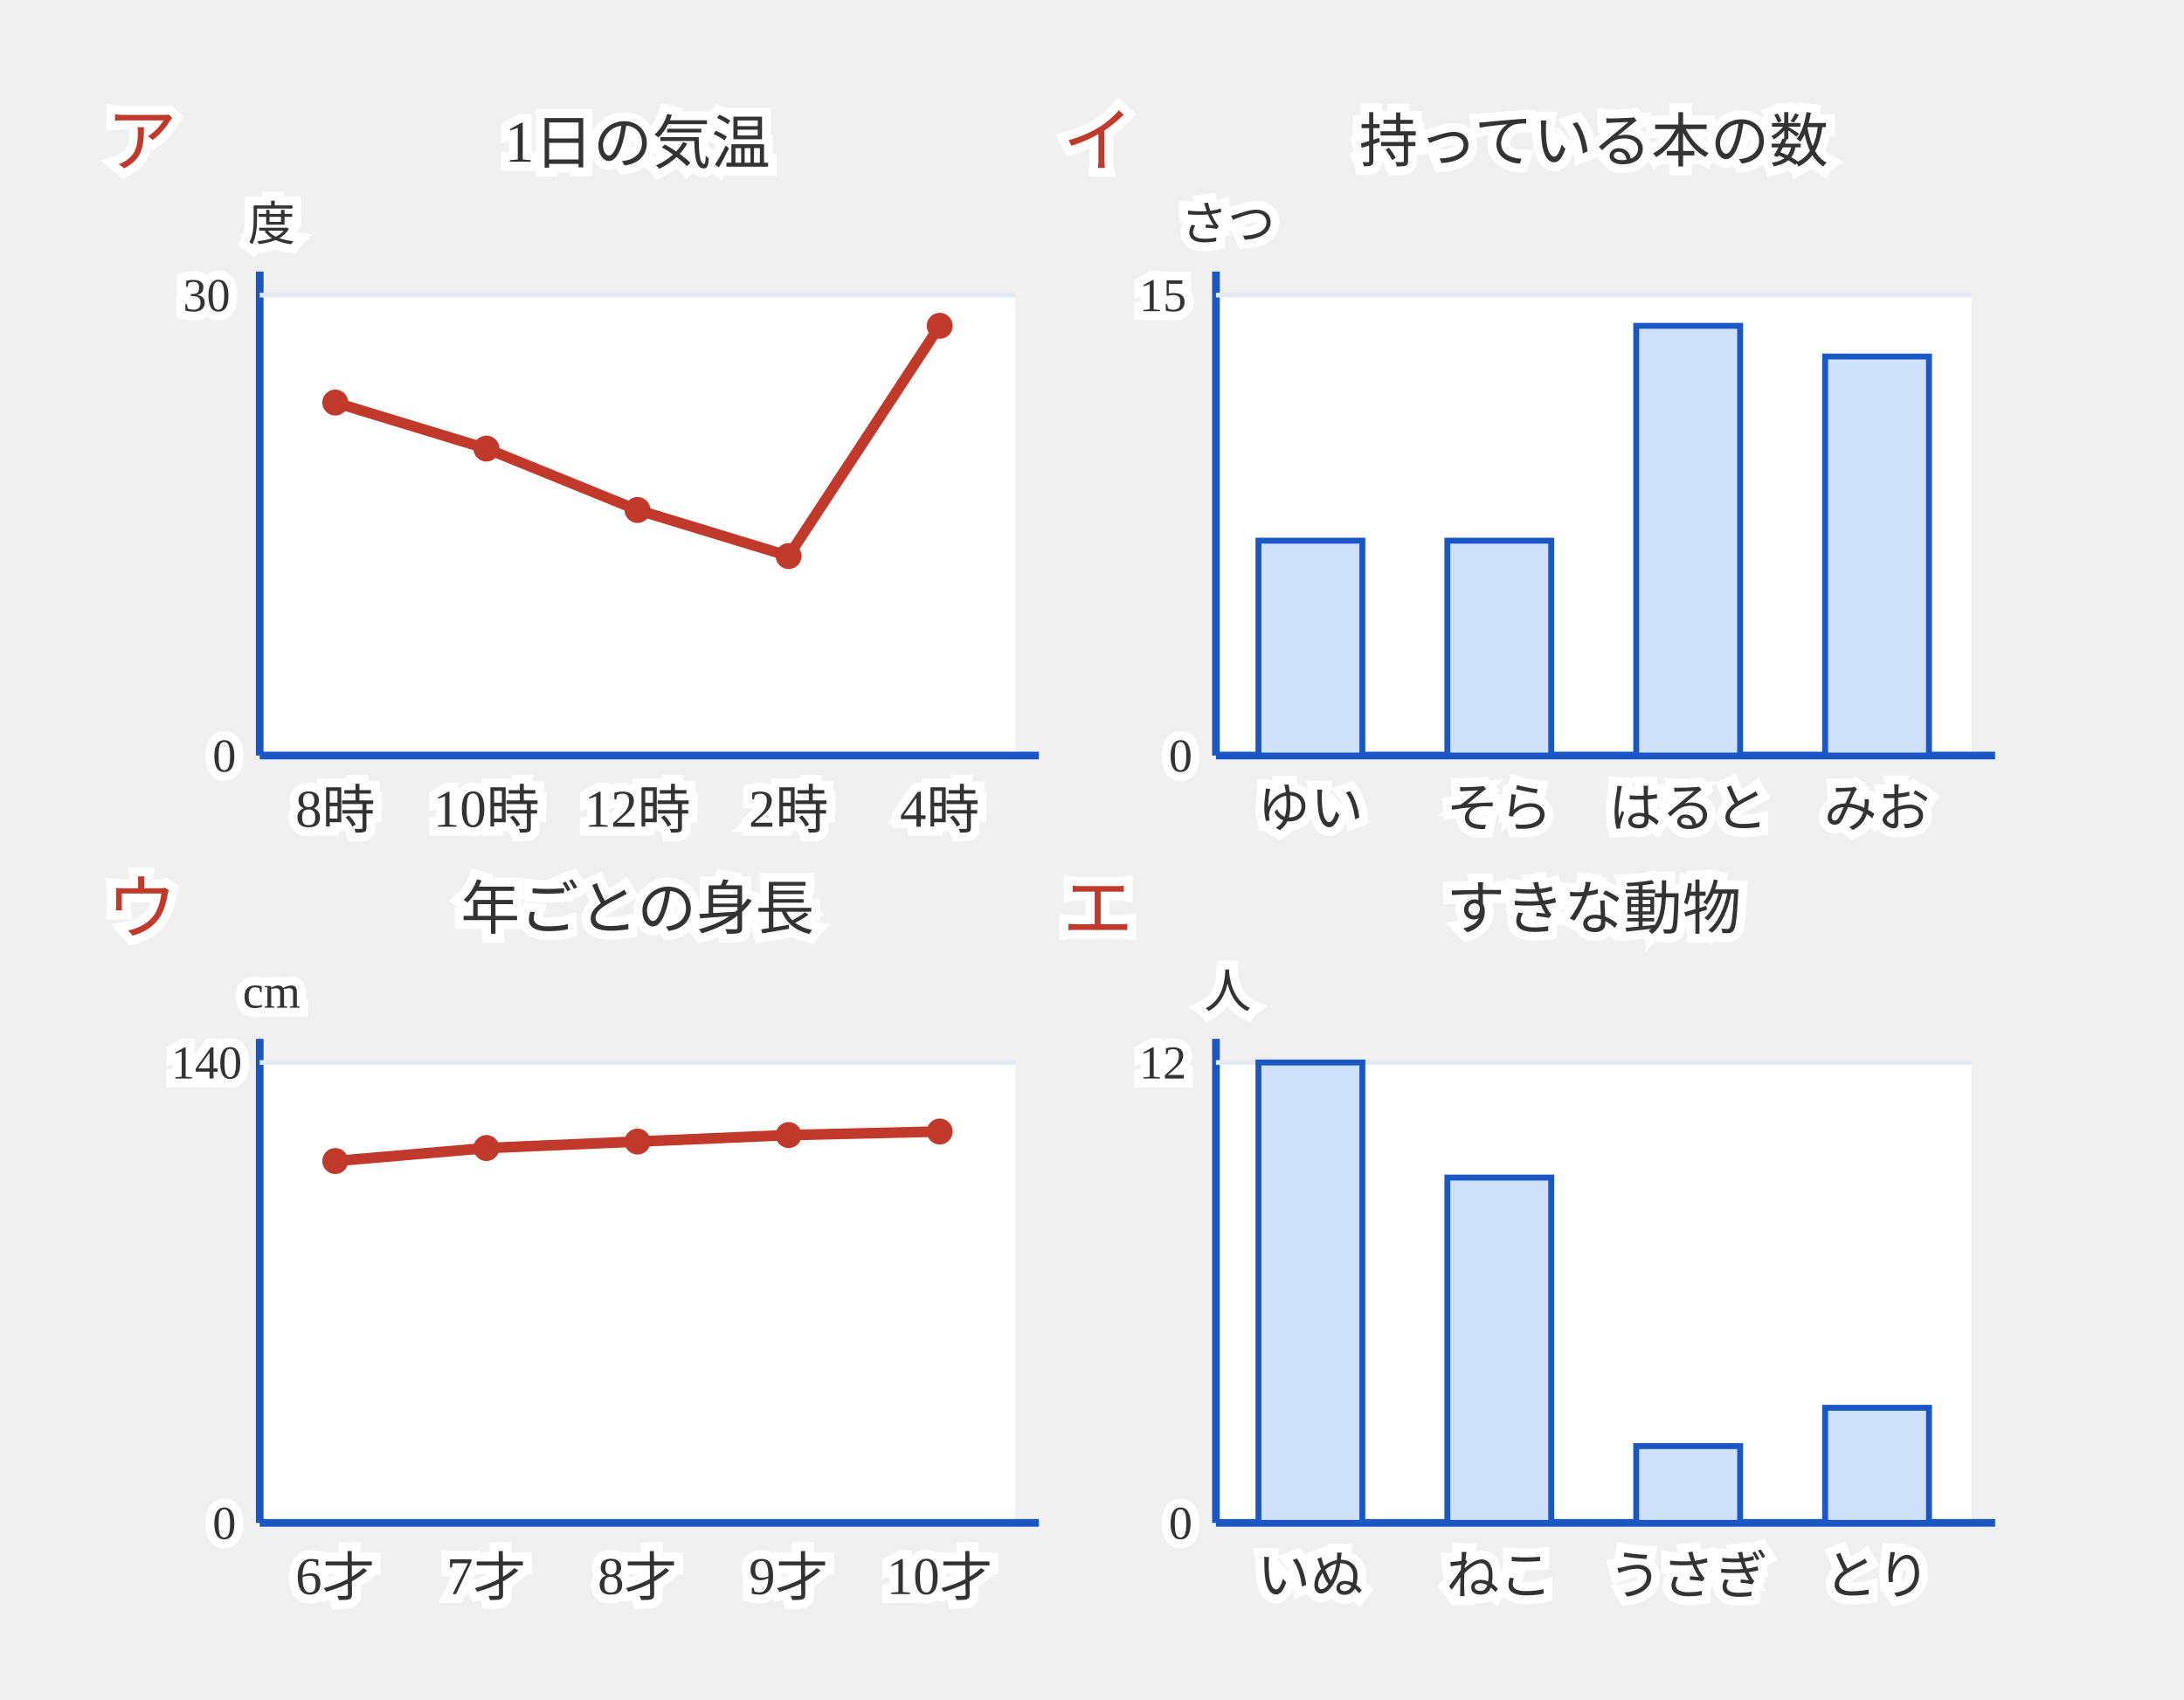
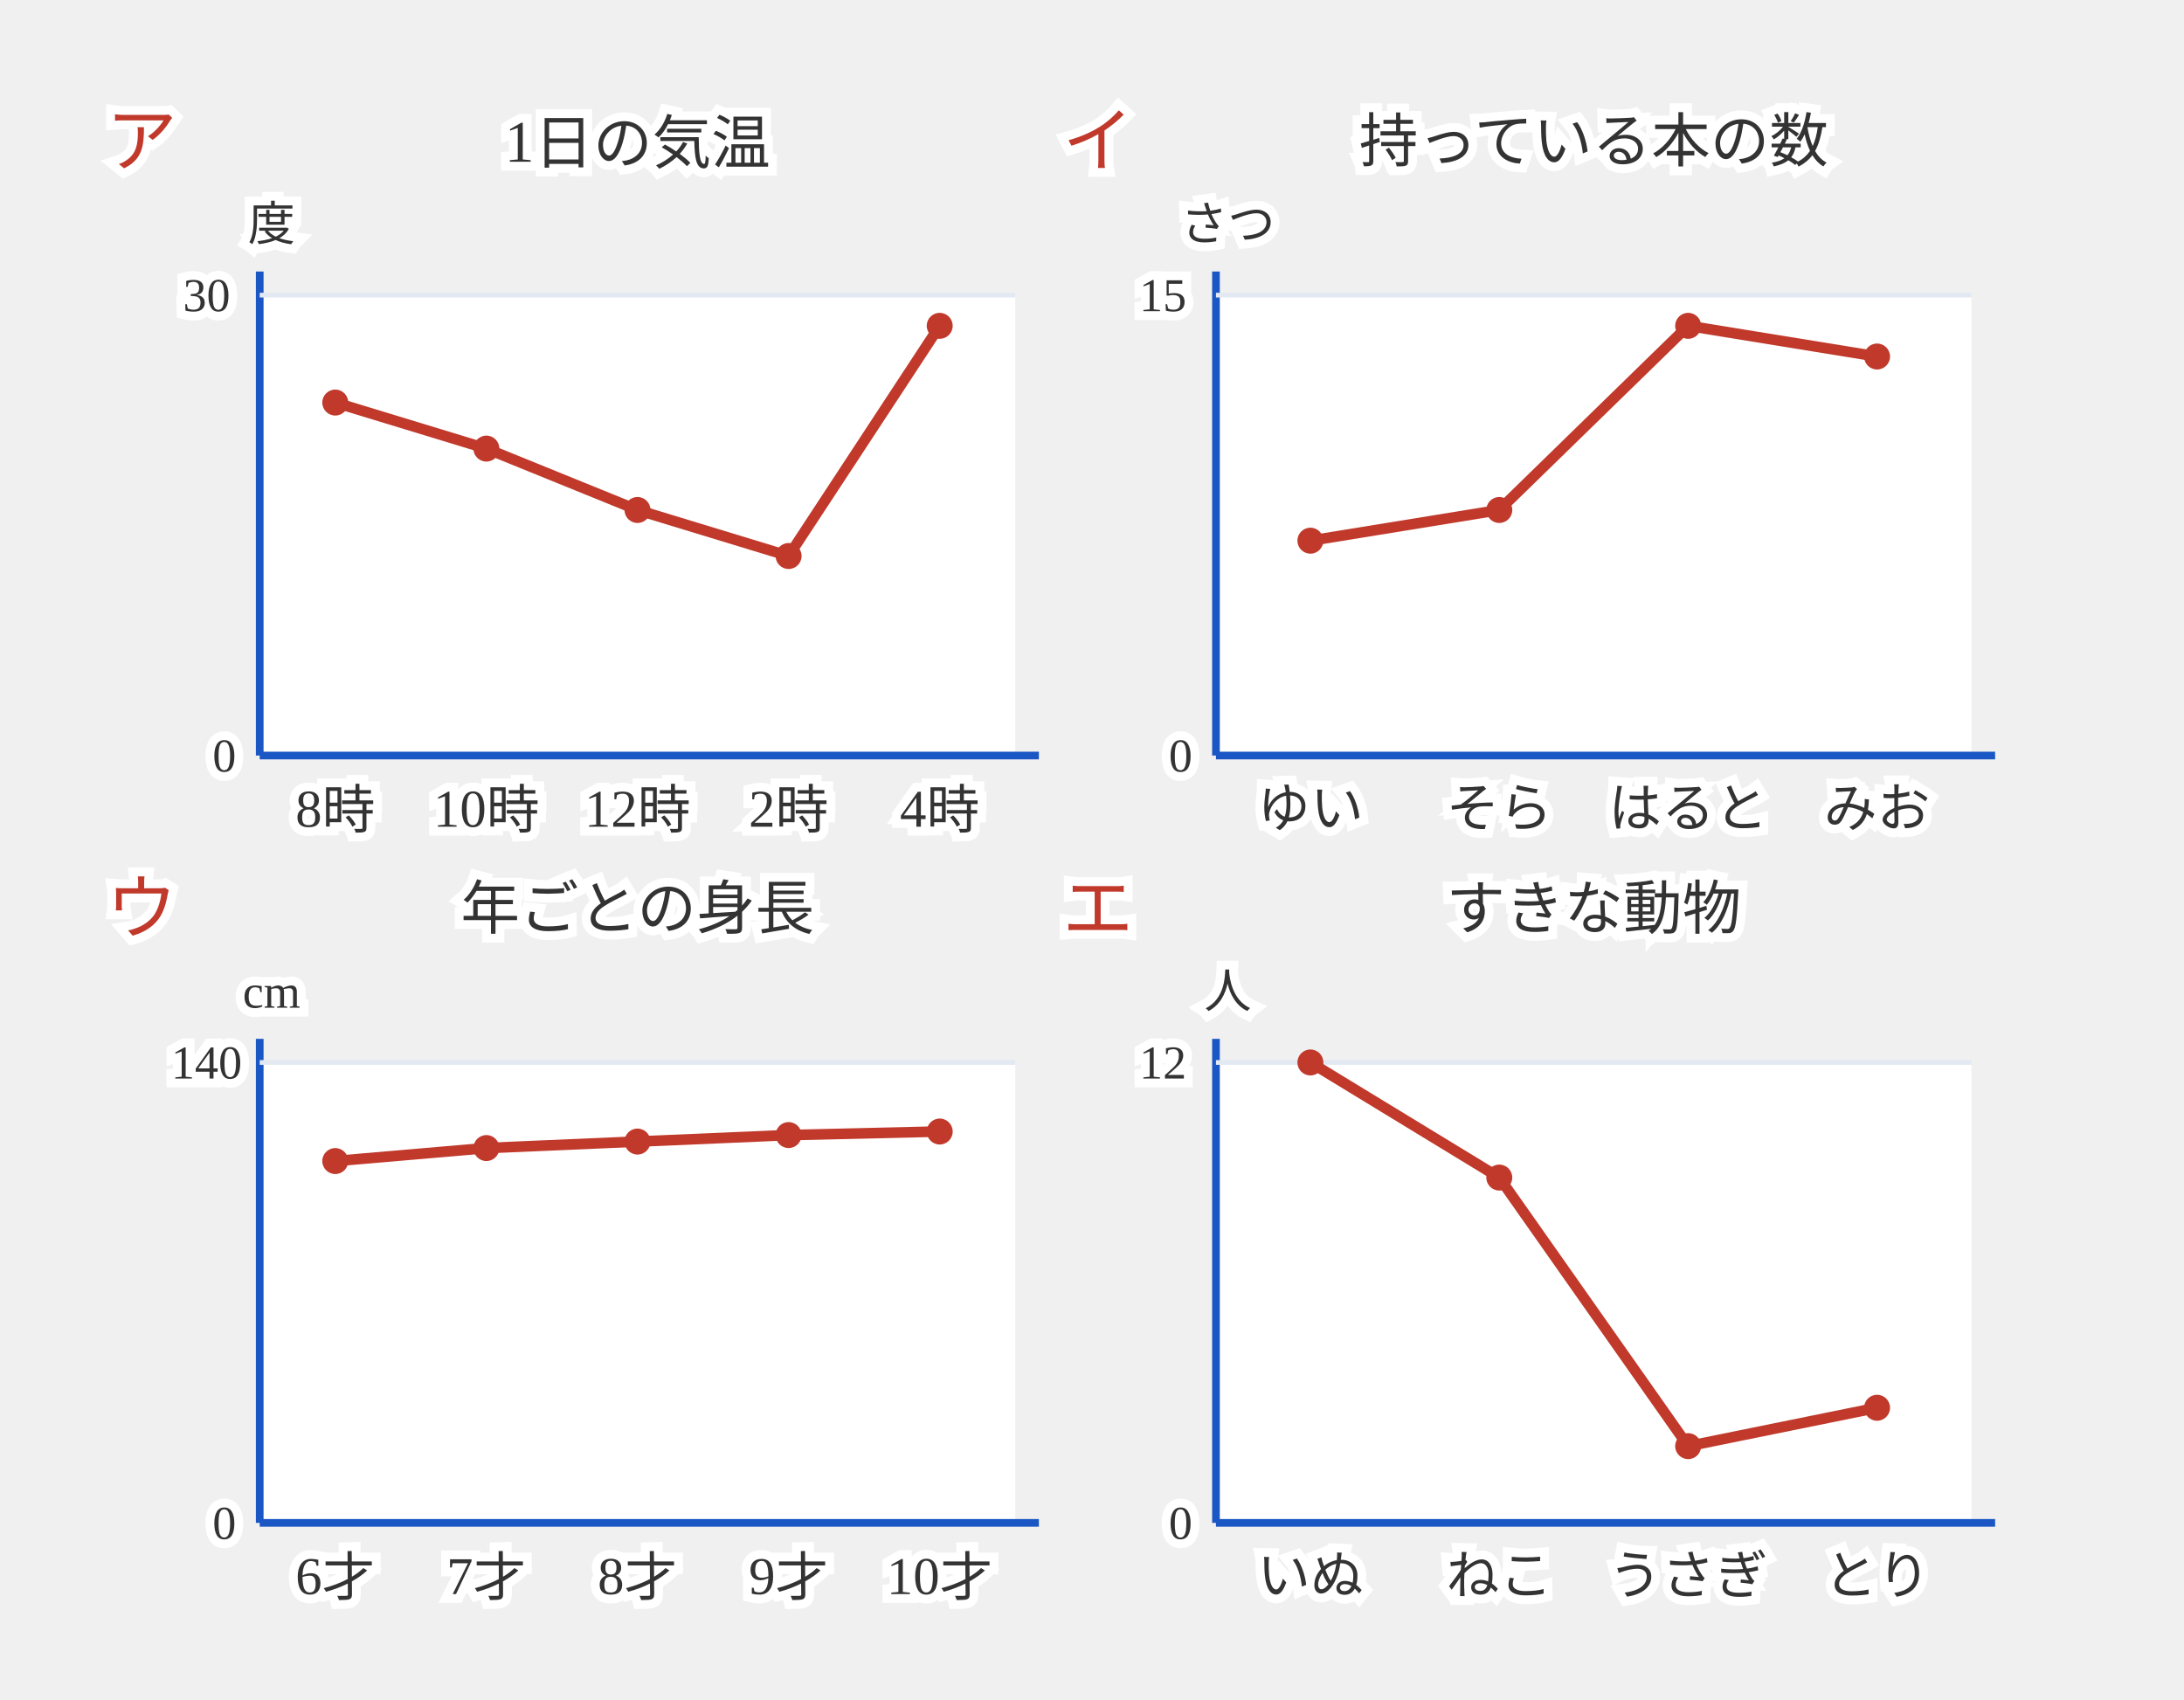
<svg xmlns="http://www.w3.org/2000/svg" viewBox="-44.0 -50.0 370.0 288.0" width="370" height="288" role="img">
  <rect x="0" y="0" width="128" height="78" fill="#fff" stroke="none" />
  <line x1="0.00" y1="-4.00" x2="0.00" y2="78.00" stroke="#1a56c4" stroke-width="1.3" />
  <line x1="0.00" y1="78.00" x2="132.00" y2="78.00" stroke="#1a56c4" stroke-width="1.3" />
  <line x1="0.00" y1="0.00" x2="128.00" y2="0.00" stroke="#e3e9f2" stroke-width="0.8" />
  <text x="-9.00" y="2.72" text-anchor="middle" font-size="8" paint-order="stroke" stroke="#fff" stroke-width="3" fill="#333">30</text>
  <text x="-6.00" y="80.72" text-anchor="middle" font-size="8" paint-order="stroke" stroke="#fff" stroke-width="3" fill="#333">0</text>
  <polyline points="12.8,18.2 38.4,26.0 64.0,36.4 89.6,44.2 115.2,5.2" fill="none" stroke="#C0392B" stroke-width="1.8" />
  <circle cx="12.8" cy="18.2" r="2.2" fill="#C0392B" />
  <circle cx="38.4" cy="26.0" r="2.2" fill="#C0392B" />
  <circle cx="64.0" cy="36.4" r="2.2" fill="#C0392B" />
  <circle cx="89.6" cy="44.2" r="2.2" fill="#C0392B" />
  <circle cx="115.2" cy="5.2" r="2.2" fill="#C0392B" />
  <text x="12.80" y="90.06" text-anchor="middle" font-size="9" paint-order="stroke" stroke="#fff" stroke-width="3" fill="#333">8時</text>
  <text x="38.40" y="90.06" text-anchor="middle" font-size="9" paint-order="stroke" stroke="#fff" stroke-width="3" fill="#333">10時</text>
  <text x="64.00" y="90.06" text-anchor="middle" font-size="9" paint-order="stroke" stroke="#fff" stroke-width="3" fill="#333">12時</text>
  <text x="89.60" y="90.06" text-anchor="middle" font-size="9" paint-order="stroke" stroke="#fff" stroke-width="3" fill="#333">2時</text>
  <text x="115.20" y="90.06" text-anchor="middle" font-size="9" paint-order="stroke" stroke="#fff" stroke-width="3" fill="#333">4時</text>
  <text x="2.00" y="-9.28" text-anchor="middle" font-size="8" paint-order="stroke" stroke="#fff" stroke-width="3" fill="#333">度</text>
  <text x="64.00" y="-22.60" text-anchor="middle" font-size="10" paint-order="stroke" stroke="#fff" stroke-width="3" fill="#333">1日の気温</text>
  <text x="-20.00" y="-21.92" text-anchor="middle" font-size="12" paint-order="stroke" stroke="#fff" stroke-width="3" fill="#C0392B">ア</text>
  <rect x="162" y="0" width="128" height="78" fill="#fff" stroke="none" />
  <line x1="162.00" y1="-4.00" x2="162.00" y2="78.00" stroke="#1a56c4" stroke-width="1.3" />
  <line x1="162.00" y1="78.00" x2="294.00" y2="78.00" stroke="#1a56c4" stroke-width="1.3" />
  <line x1="162.00" y1="0.00" x2="290.00" y2="0.00" stroke="#e3e9f2" stroke-width="0.8" />
  <text x="153.00" y="2.72" text-anchor="middle" font-size="8" paint-order="stroke" stroke="#fff" stroke-width="3" fill="#333">15</text>
  <text x="156.00" y="80.72" text-anchor="middle" font-size="8" paint-order="stroke" stroke="#fff" stroke-width="3" fill="#333">0</text>
-   <rect x="169.20" y="41.60" width="17.60" height="36.40" fill="#cfe0fb" stroke="#1a56c4" stroke-width="1" />
-   <rect x="201.20" y="41.60" width="17.60" height="36.40" fill="#cfe0fb" stroke="#1a56c4" stroke-width="1" />
-   <rect x="233.20" y="5.20" width="17.60" height="72.80" fill="#cfe0fb" stroke="#1a56c4" stroke-width="1" />
-   <rect x="265.20" y="10.40" width="17.60" height="67.60" fill="#cfe0fb" stroke="#1a56c4" stroke-width="1" />
+   <polyline points="178.0,41.6 210.0,36.4 242.0,5.2 274.0,10.4" fill="none" stroke="#C0392B" stroke-width="1.8" />
+   <circle cx="178.0" cy="41.6" r="2.2" fill="#C0392B" />
+   <circle cx="210.0" cy="36.4" r="2.2" fill="#C0392B" />
+   <circle cx="242.0" cy="5.2" r="2.2" fill="#C0392B" />
+   <circle cx="274.0" cy="10.4" r="2.2" fill="#C0392B" />
  <text x="178.00" y="90.06" text-anchor="middle" font-size="9" paint-order="stroke" stroke="#fff" stroke-width="3" fill="#333">ゆい</text>
  <text x="210.00" y="90.06" text-anchor="middle" font-size="9" paint-order="stroke" stroke="#fff" stroke-width="3" fill="#333">そら</text>
  <text x="242.00" y="90.06" text-anchor="middle" font-size="9" paint-order="stroke" stroke="#fff" stroke-width="3" fill="#333">はると</text>
  <text x="274.00" y="90.06" text-anchor="middle" font-size="9" paint-order="stroke" stroke="#fff" stroke-width="3" fill="#333">みお</text>
  <text x="164.00" y="-9.28" text-anchor="middle" font-size="8" paint-order="stroke" stroke="#fff" stroke-width="3" fill="#333">さつ</text>
  <text x="226.00" y="-22.60" text-anchor="middle" font-size="10" paint-order="stroke" stroke="#fff" stroke-width="3" fill="#333">持っている本の数</text>
  <text x="142.00" y="-21.92" text-anchor="middle" font-size="12" paint-order="stroke" stroke="#fff" stroke-width="3" fill="#C0392B">イ</text>
  <rect x="0" y="130" width="128" height="78" fill="#fff" stroke="none" />
  <line x1="0.00" y1="126.00" x2="0.00" y2="208.00" stroke="#1a56c4" stroke-width="1.3" />
  <line x1="0.00" y1="208.00" x2="132.00" y2="208.00" stroke="#1a56c4" stroke-width="1.3" />
  <line x1="0.00" y1="130.00" x2="128.00" y2="130.00" stroke="#e3e9f2" stroke-width="0.8" />
  <text x="-9.00" y="132.72" text-anchor="middle" font-size="8" paint-order="stroke" stroke="#fff" stroke-width="3" fill="#333">140</text>
  <text x="-6.00" y="210.72" text-anchor="middle" font-size="8" paint-order="stroke" stroke="#fff" stroke-width="3" fill="#333">0</text>
  <polyline points="12.8,146.7 38.4,144.5 64.0,143.4 89.6,142.3 115.2,141.7" fill="none" stroke="#C0392B" stroke-width="1.8" />
  <circle cx="12.8" cy="146.7" r="2.2" fill="#C0392B" />
  <circle cx="38.4" cy="144.5" r="2.2" fill="#C0392B" />
  <circle cx="64.0" cy="143.4" r="2.2" fill="#C0392B" />
  <circle cx="89.6" cy="142.3" r="2.2" fill="#C0392B" />
  <circle cx="115.2" cy="141.7" r="2.2" fill="#C0392B" />
  <text x="12.80" y="220.06" text-anchor="middle" font-size="9" paint-order="stroke" stroke="#fff" stroke-width="3" fill="#333">6才</text>
  <text x="38.40" y="220.06" text-anchor="middle" font-size="9" paint-order="stroke" stroke="#fff" stroke-width="3" fill="#333">7才</text>
  <text x="64.00" y="220.06" text-anchor="middle" font-size="9" paint-order="stroke" stroke="#fff" stroke-width="3" fill="#333">8才</text>
  <text x="89.60" y="220.06" text-anchor="middle" font-size="9" paint-order="stroke" stroke="#fff" stroke-width="3" fill="#333">9才</text>
  <text x="115.20" y="220.06" text-anchor="middle" font-size="9" paint-order="stroke" stroke="#fff" stroke-width="3" fill="#333">10才</text>
  <text x="2.00" y="120.72" text-anchor="middle" font-size="8" paint-order="stroke" stroke="#fff" stroke-width="3" fill="#333">cm</text>
  <text x="64.00" y="107.40" text-anchor="middle" font-size="10" paint-order="stroke" stroke="#fff" stroke-width="3" fill="#333">年ごとの身長</text>
  <text x="-20.00" y="108.08" text-anchor="middle" font-size="12" paint-order="stroke" stroke="#fff" stroke-width="3" fill="#C0392B">ウ</text>
  <rect x="162" y="130" width="128" height="78" fill="#fff" stroke="none" />
  <line x1="162.00" y1="126.00" x2="162.00" y2="208.00" stroke="#1a56c4" stroke-width="1.3" />
  <line x1="162.00" y1="208.00" x2="294.00" y2="208.00" stroke="#1a56c4" stroke-width="1.3" />
  <line x1="162.00" y1="130.00" x2="290.00" y2="130.00" stroke="#e3e9f2" stroke-width="0.8" />
  <text x="153.00" y="132.72" text-anchor="middle" font-size="8" paint-order="stroke" stroke="#fff" stroke-width="3" fill="#333">12</text>
  <text x="156.00" y="210.72" text-anchor="middle" font-size="8" paint-order="stroke" stroke="#fff" stroke-width="3" fill="#333">0</text>
-   <rect x="169.20" y="130.00" width="17.60" height="78.00" fill="#cfe0fb" stroke="#1a56c4" stroke-width="1" />
-   <rect x="201.20" y="149.50" width="17.60" height="58.50" fill="#cfe0fb" stroke="#1a56c4" stroke-width="1" />
-   <rect x="233.20" y="195.00" width="17.60" height="13.00" fill="#cfe0fb" stroke="#1a56c4" stroke-width="1" />
-   <rect x="265.20" y="188.50" width="17.60" height="19.50" fill="#cfe0fb" stroke="#1a56c4" stroke-width="1" />
+   <polyline points="178.0,130.0 210.0,149.5 242.0,195.0 274.0,188.5" fill="none" stroke="#C0392B" stroke-width="1.8" />
+   <circle cx="178.0" cy="130.0" r="2.2" fill="#C0392B" />
+   <circle cx="210.0" cy="149.5" r="2.2" fill="#C0392B" />
+   <circle cx="242.0" cy="195.0" r="2.2" fill="#C0392B" />
+   <circle cx="274.0" cy="188.5" r="2.2" fill="#C0392B" />
  <text x="178.00" y="220.06" text-anchor="middle" font-size="9" paint-order="stroke" stroke="#fff" stroke-width="3" fill="#333">いぬ</text>
  <text x="210.00" y="220.06" text-anchor="middle" font-size="9" paint-order="stroke" stroke="#fff" stroke-width="3" fill="#333">ねこ</text>
  <text x="242.00" y="220.06" text-anchor="middle" font-size="9" paint-order="stroke" stroke="#fff" stroke-width="3" fill="#333">うさぎ</text>
  <text x="274.00" y="220.06" text-anchor="middle" font-size="9" paint-order="stroke" stroke="#fff" stroke-width="3" fill="#333">とり</text>
  <text x="164.00" y="120.72" text-anchor="middle" font-size="8" paint-order="stroke" stroke="#fff" stroke-width="3" fill="#333">人</text>
  <text x="226.00" y="107.40" text-anchor="middle" font-size="10" paint-order="stroke" stroke="#fff" stroke-width="3" fill="#333">すきな動物</text>
  <text x="142.00" y="108.08" text-anchor="middle" font-size="12" paint-order="stroke" stroke="#fff" stroke-width="3" fill="#C0392B">エ</text>
</svg>
